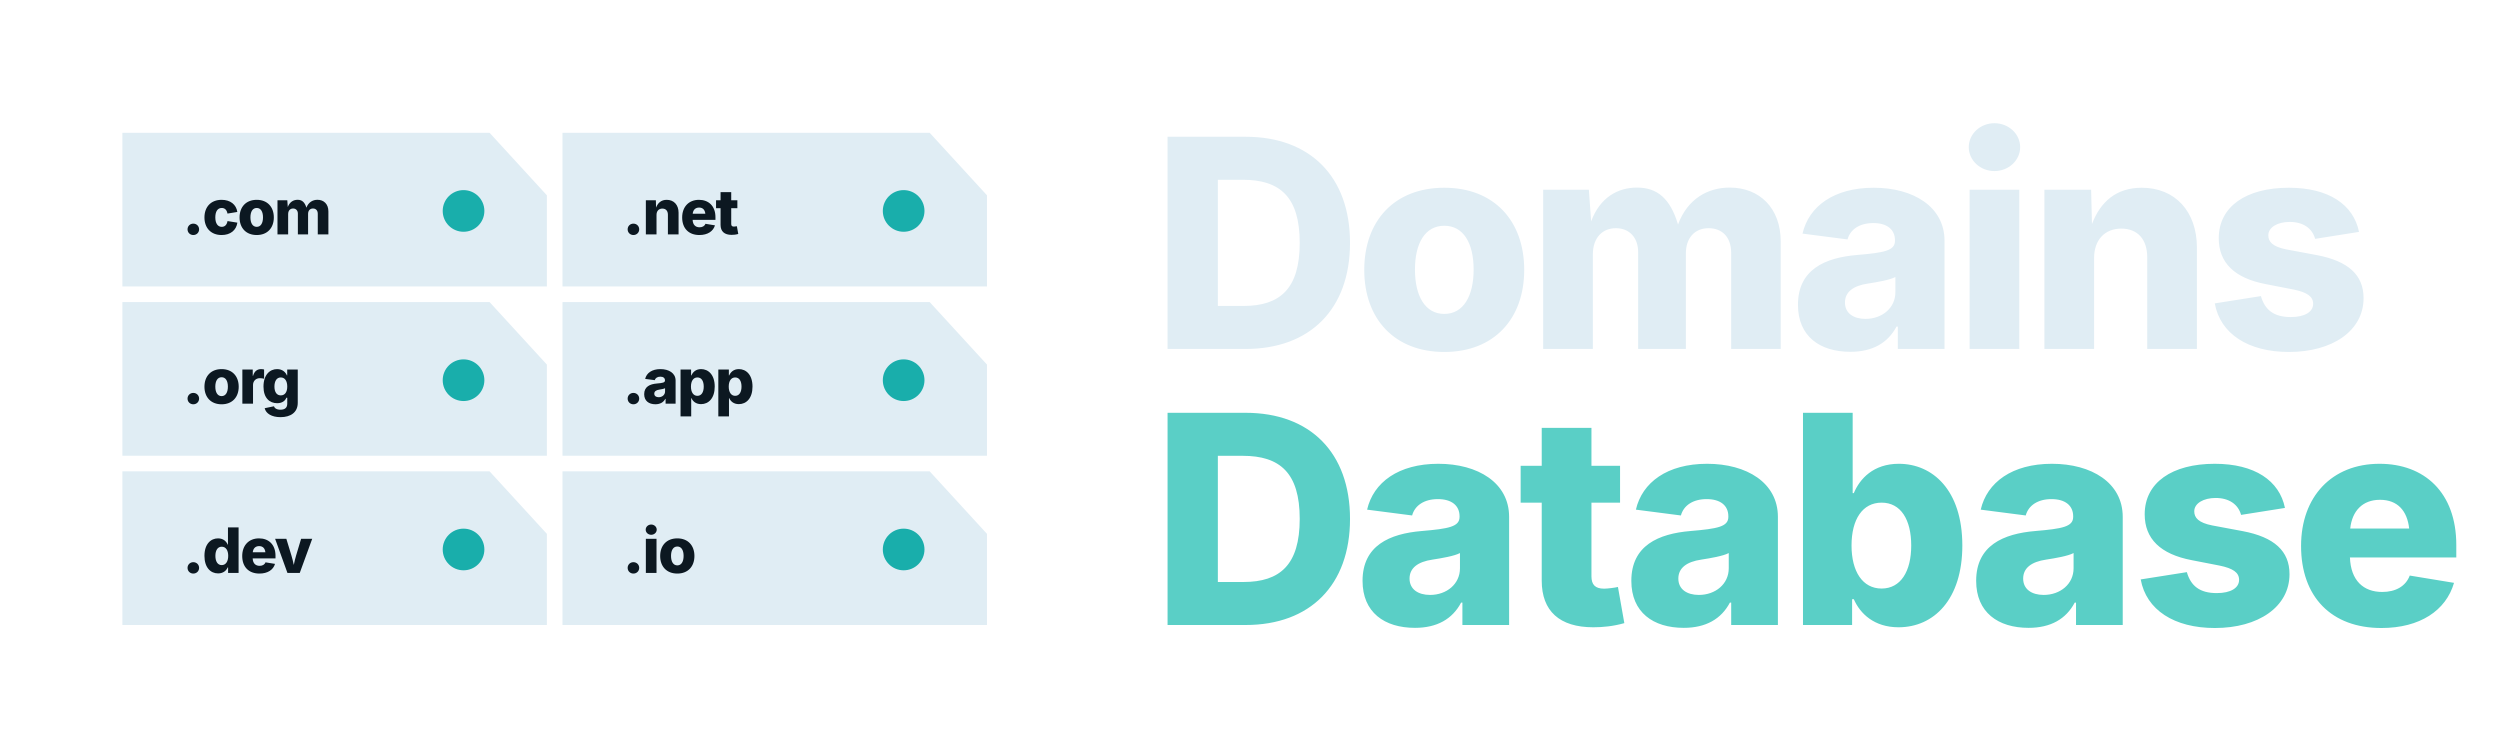
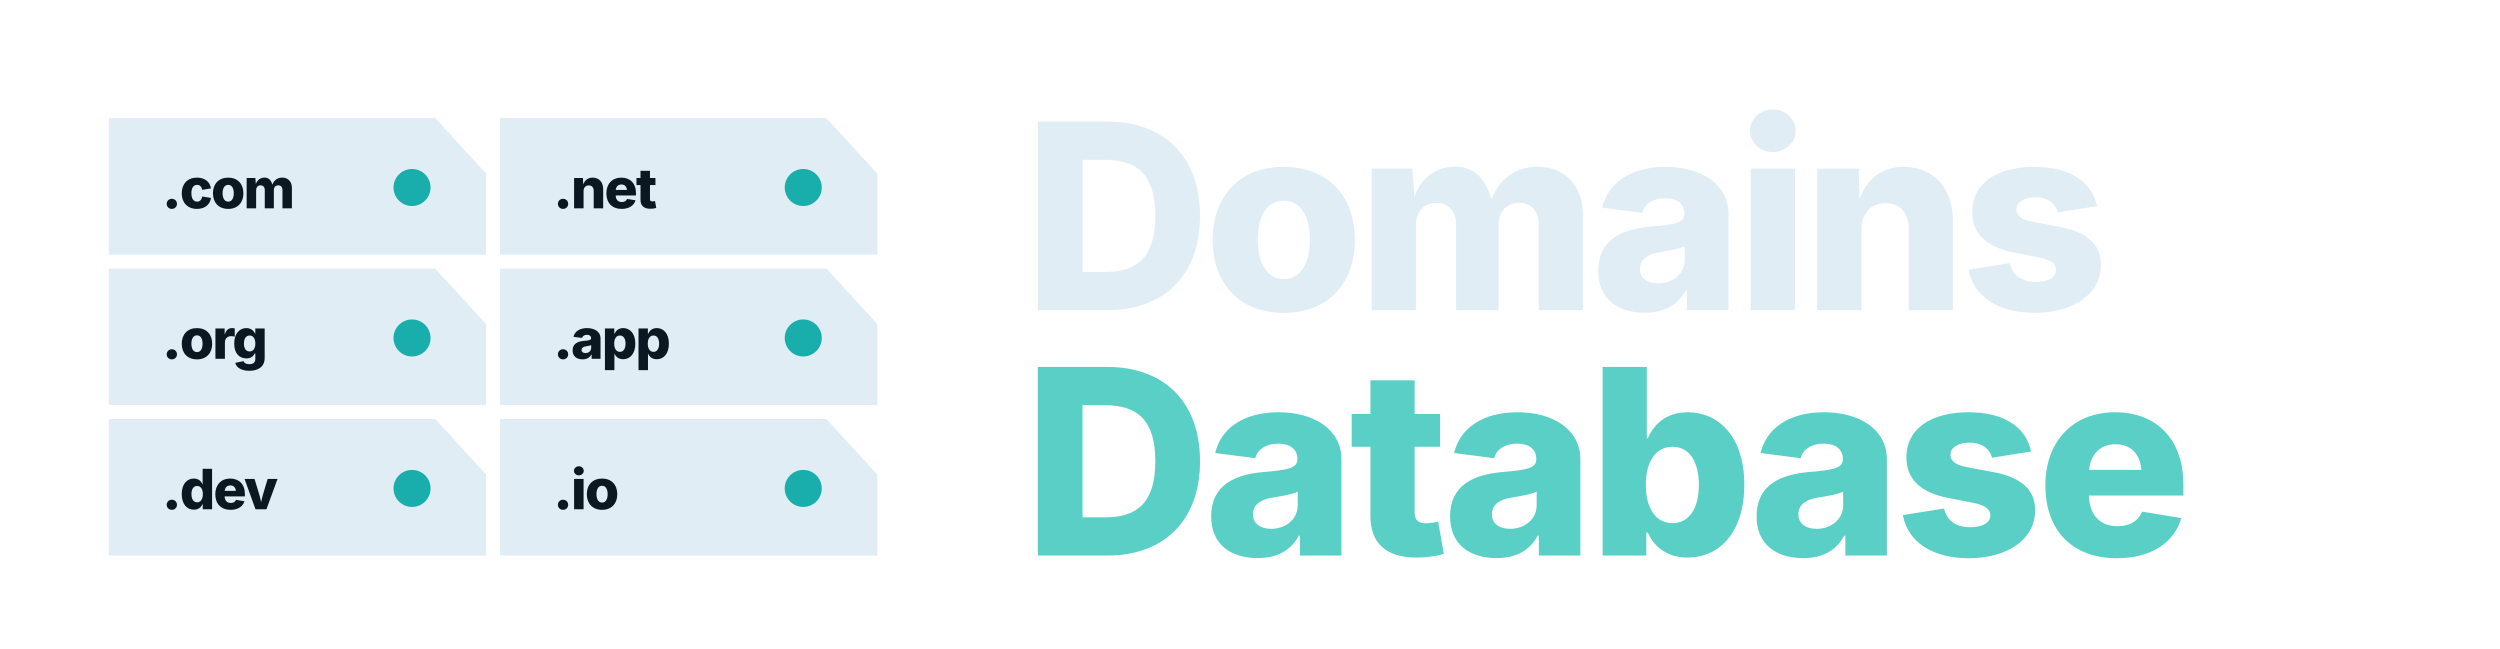
- <svg xmlns="http://www.w3.org/2000/svg" id="domains-database-v8-record-stack-fill" class="domains-database-record-stack-fill" width="960" height="280" viewBox="0 0 960 280" role="img" aria-labelledby="fill-title fill-description">
+ <svg xmlns="http://www.w3.org/2000/svg" id="domains-database-v8-record-stack-fill" class="domains-database-record-stack-fill" width="1080" height="280" viewBox="0 0 1080 280" role="img" aria-labelledby="fill-title fill-description">
  <g id="fill-left-record-mark" class="fill-record-mark" fill="#e0edf4">
    <path id="fill-com-record" class="fill-record" d="M47 51h141l22 24v35H47V51Z" />
    <path id="fill-org-record" class="fill-record" d="M47 116h141l22 24v35H47v-59Z" />
    <path id="fill-dev-record" class="fill-record" d="M47 181h141l22 24v35H47v-59Z" />
    <circle id="fill-com-dot" class="fill-record-dot" cx="178" cy="81" r="8" fill="#19AEAB" />
    <circle id="fill-org-dot" class="fill-record-dot" cx="178" cy="146" r="8" fill="#19AEAB" />
    <circle id="fill-dev-dot" class="fill-record-dot" cx="178" cy="211" r="8" fill="#19AEAB" />
  </g>
  <g id="fill-right-record-mark" class="fill-record-mark" fill="#e0edf4" transform="translate(169 0)">
    <path id="fill-net-record" class="fill-record" d="M47 51h141l22 24v35H47V51Z" />
    <path id="fill-app-record" class="fill-record" d="M47 116h141l22 24v35H47v-59Z" />
    <path id="fill-io-record" class="fill-record" d="M47 181h141l22 24v35H47v-59Z" />
    <circle id="fill-net-dot" class="fill-record-dot" cx="178" cy="81" r="8" fill="#19AEAB" />
    <circle id="fill-app-dot" class="fill-record-dot" cx="178" cy="146" r="8" fill="#19AEAB" />
    <circle id="fill-io-dot" class="fill-record-dot" cx="178" cy="211" r="8" fill="#19AEAB" />
  </g>
  <g id="fill-domain-labels" class="fill-domain-labels" fill="#0c1821" font-family="Avenir Next, Inter, Arial, sans-serif" font-size="24" font-weight="800" letter-spacing="-0.8">
    <text id="fill-com-label" class="fill-domain-label" x="70" y="90">.com</text>
    <text id="fill-org-label" class="fill-domain-label" x="70" y="155">.org</text>
    <text id="fill-dev-label" class="fill-domain-label" x="70" y="220">.dev</text>
    <text id="fill-net-label" class="fill-domain-label" x="239" y="90">.net</text>
    <text id="fill-app-label" class="fill-domain-label" x="239" y="155">.app</text>
    <text id="fill-io-label" class="fill-domain-label" x="239" y="220">.io</text>
  </g>
  <g id="fill-wordmark" class="fill-wordmark" font-family="Avenir Next, Inter, Arial, sans-serif" transform="translate(169 0)">
    <text id="fill-domains-word" class="fill-wordmark-word" x="273" y="134" fill="#e0edf4" font-size="112" font-weight="800" letter-spacing="-3">Domains</text>
    <text id="fill-database-word" class="fill-wordmark-word" x="273" y="240" fill="#5acfc6" font-size="112" font-weight="800" letter-spacing="-3">Database</text>
  </g>
</svg>
